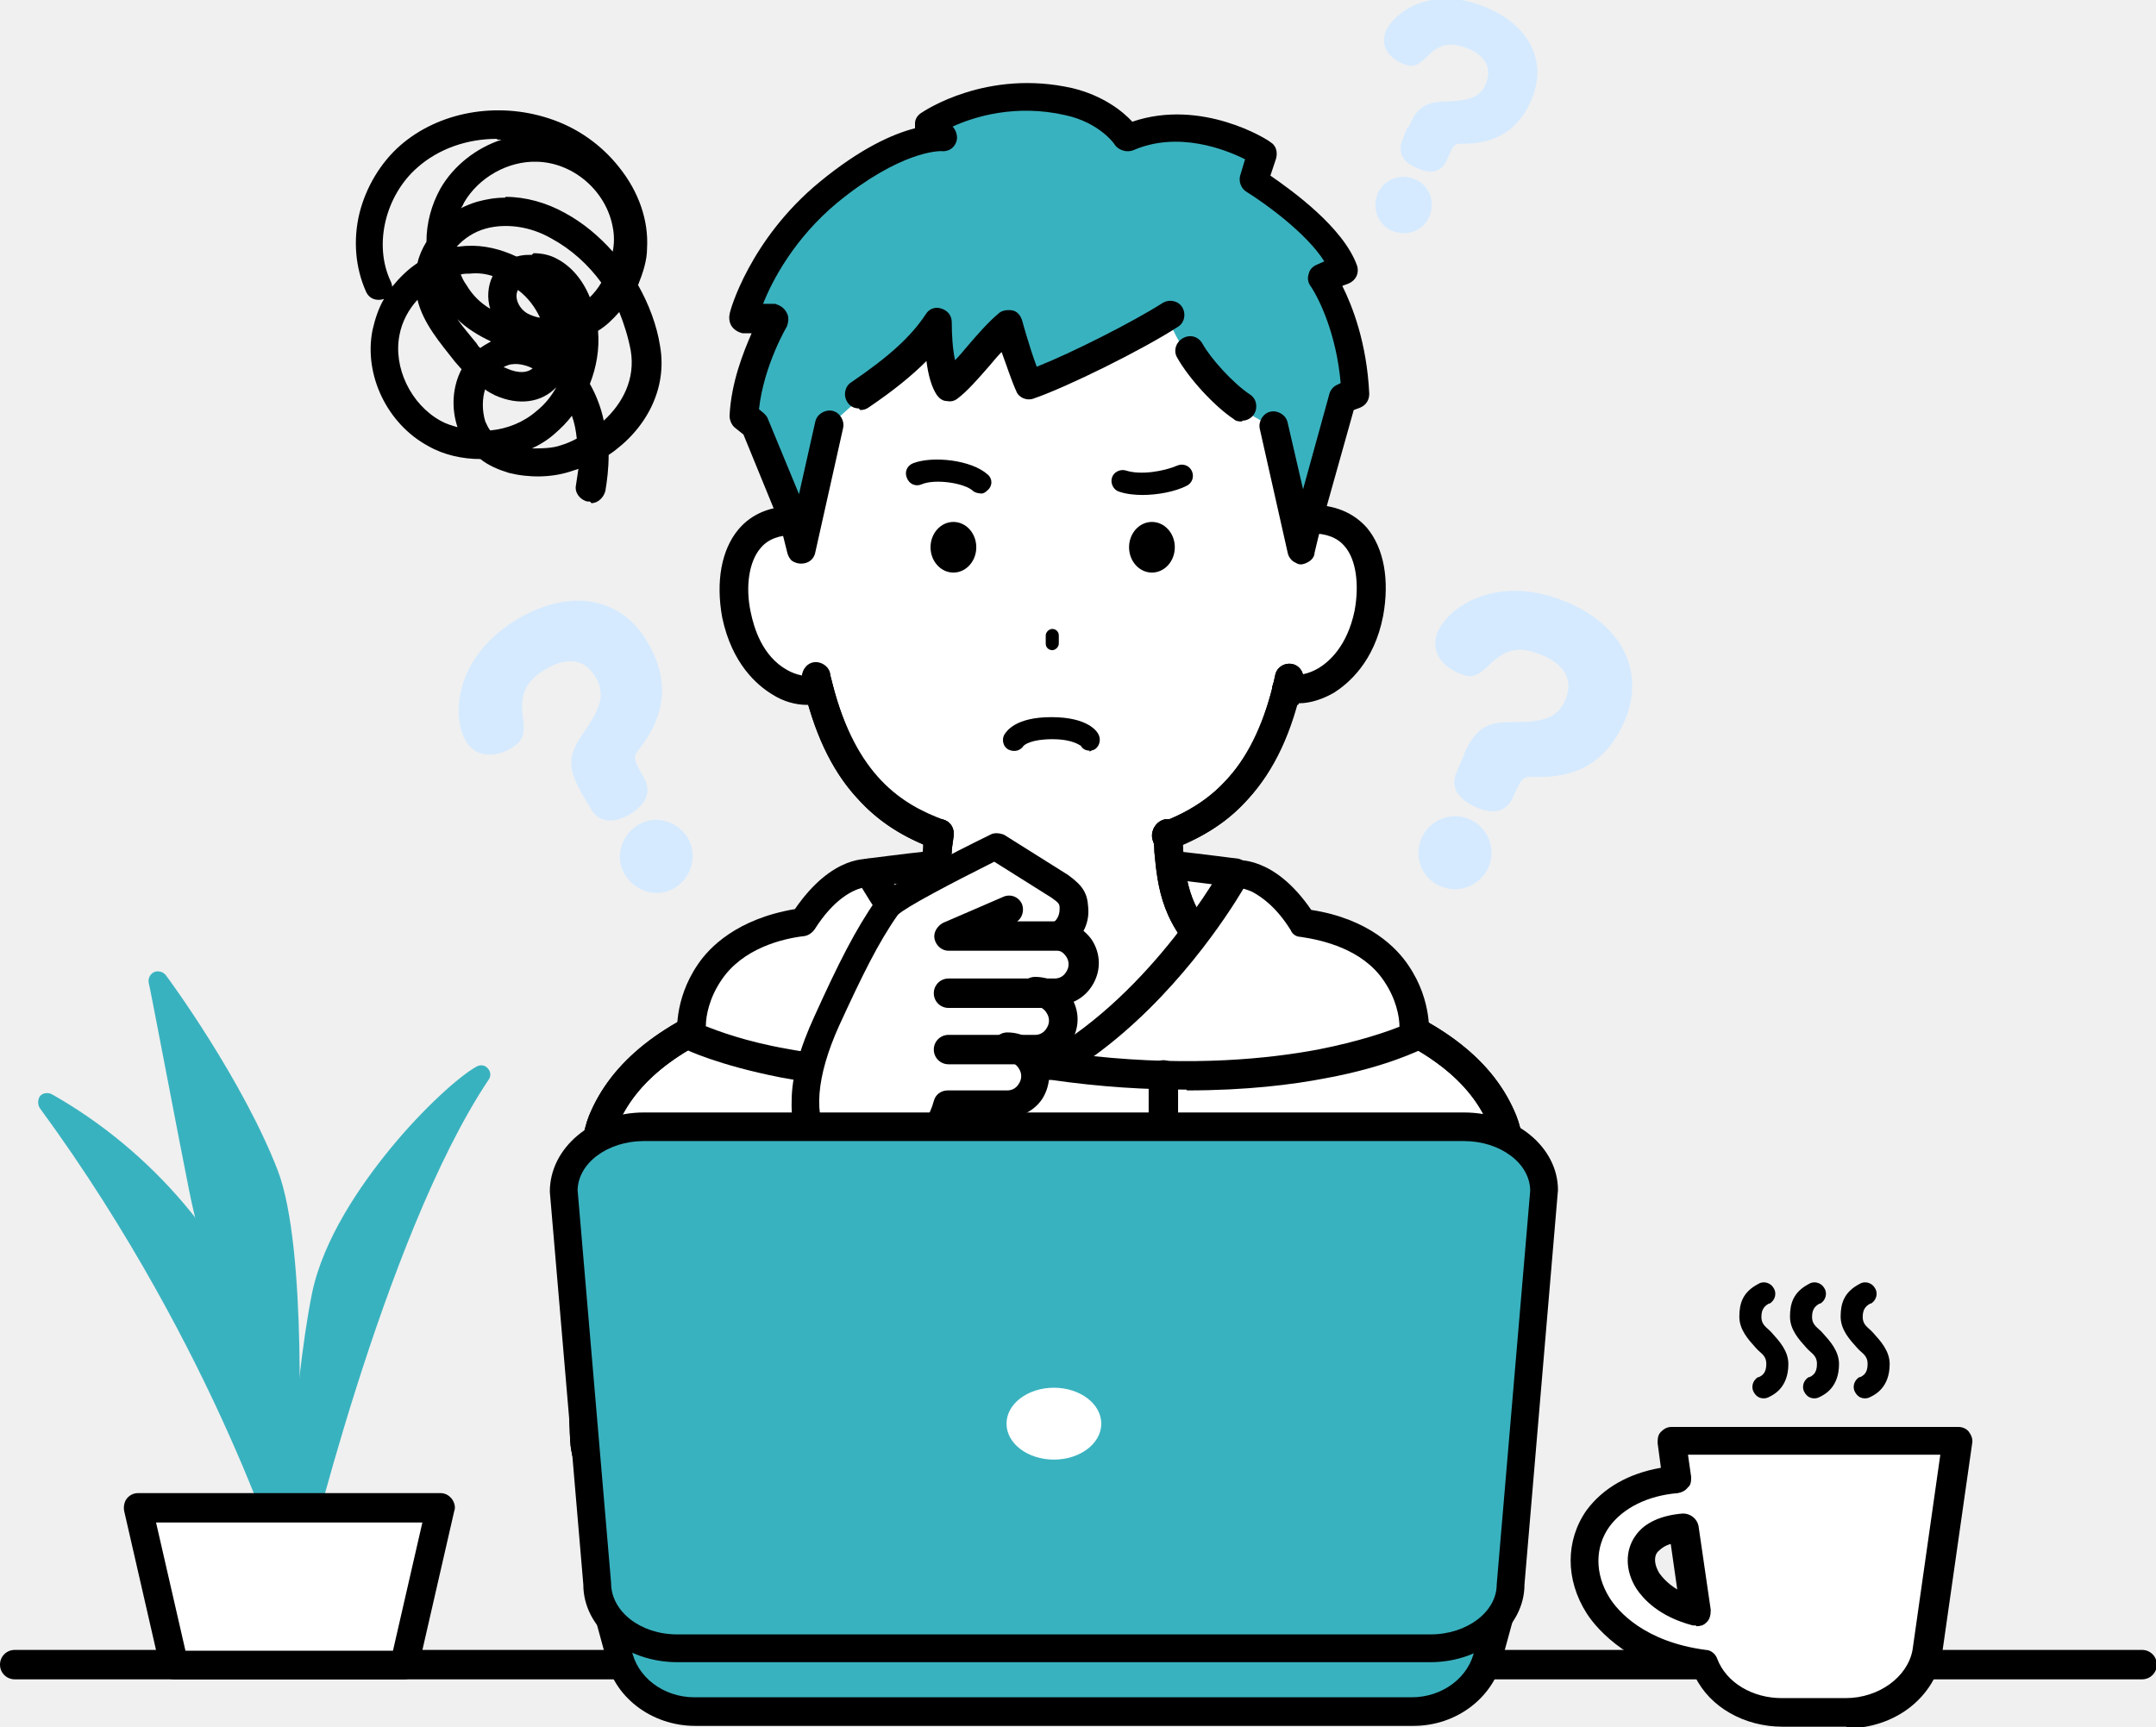
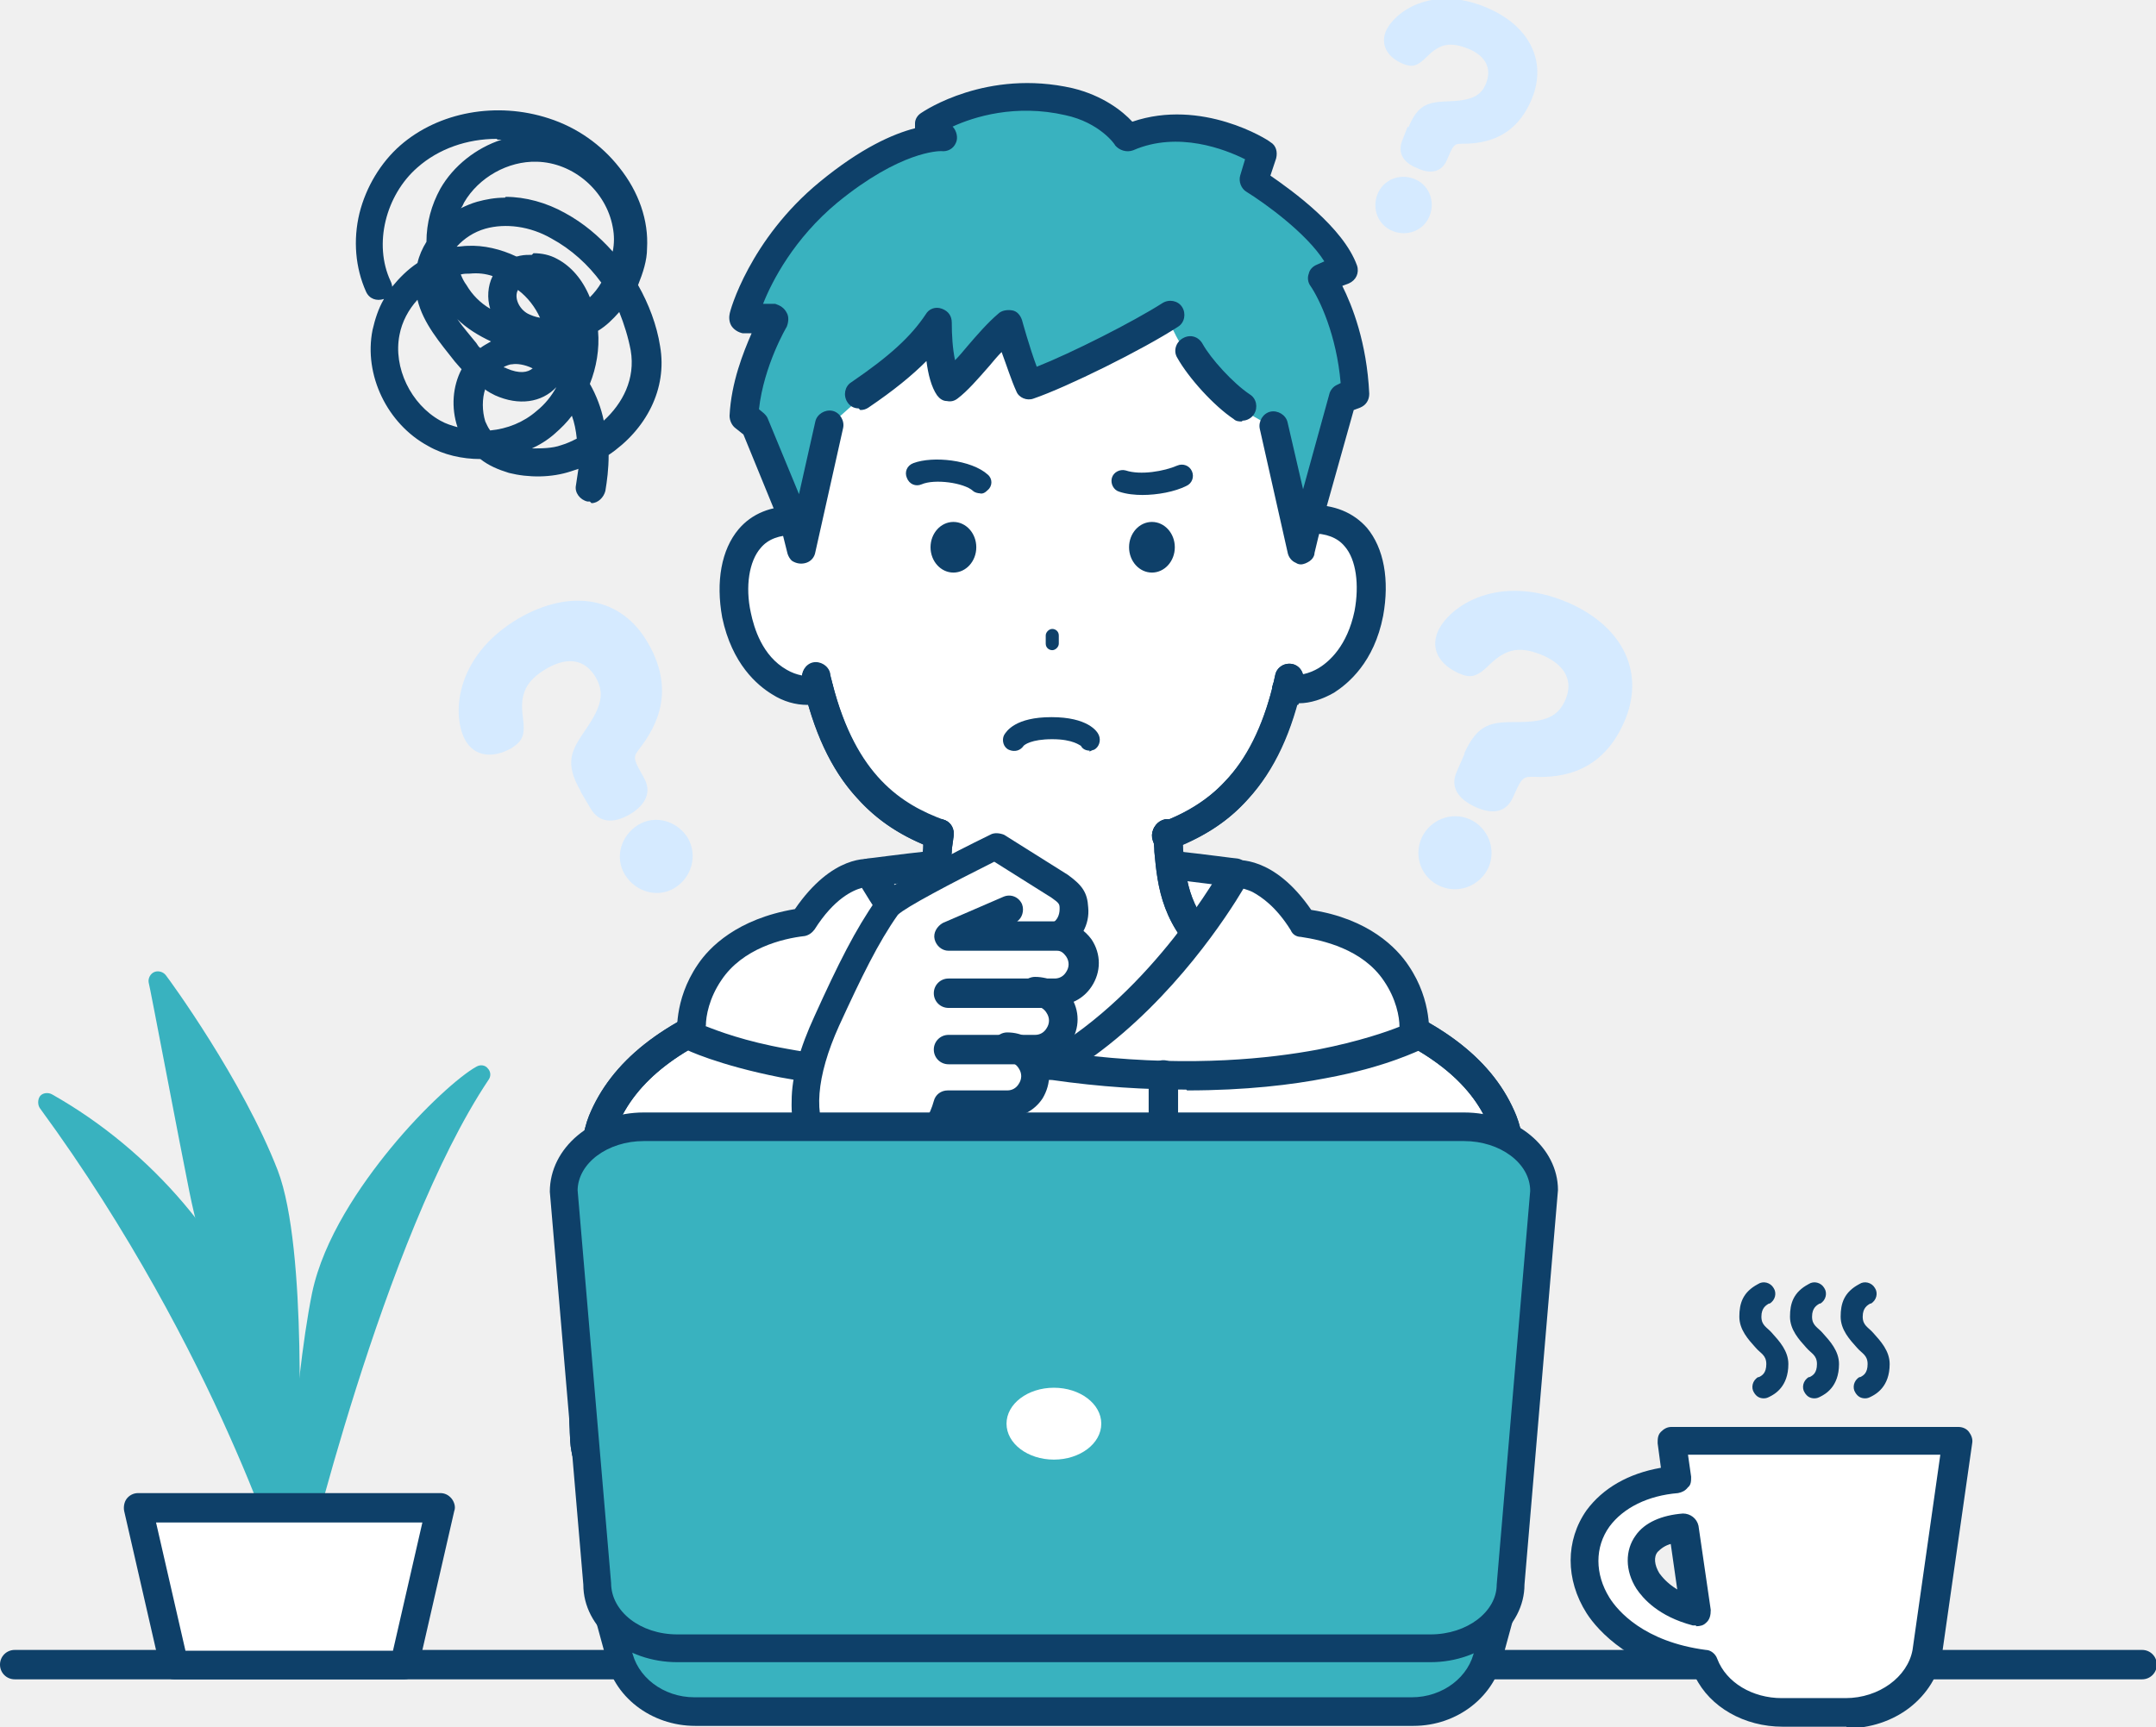
<svg xmlns="http://www.w3.org/2000/svg" id="a" version="1.1" viewBox="0 0 263.9 211.4">
  <defs>
-     <style>.cls-1{fill:#000}.cls-1,.cls-2,.cls-3,.cls-4{stroke-width:0}.cls-2{fill:#39b2bf}.cls-3{fill:#d5eaff}.cls-4{fill:#fff}</style>
+     <style>.cls-1{fill:#0e4069}.cls-1,.cls-2,.cls-3,.cls-4{stroke-width:0}.cls-2{fill:#39b2bf}.cls-3{fill:#d5eaff}.cls-4{fill:#fff}</style>
  </defs>
  <path class="cls-4" d="M106.5 106.9s13-1.9 22.3-1.9 22.3 1.9 22.3 1.9v35.2h-44.7v-35.2Z" />
  <path class="cls-1" d="M151.2 143.8h-44.7c-1 0-1.8-.8-1.8-1.8v-35.2c0-.9.6-1.6 1.5-1.7.5 0 13.2-1.9 22.6-1.9s22.1 1.9 22.6 1.9c.9.1 1.5.9 1.5 1.7V142c0 1-.8 1.8-1.8 1.8Zm-43-3.5h41.2v-31.9c-3.7-.5-13.3-1.7-20.6-1.7s-16.9 1.2-20.6 1.7v31.9Z" />
  <path class="cls-4" d="M160.1 63.9h.1c6.6-.1 8.2 6 7.1 11.6-1.4 7.3-6.9 10-10.1 9-2.9 11.6-8.9 15.7-14.8 17.9.6 5 .3 9.9 6.3 15 3.1 2.6 11.5 4.2 16.7 6 8.3 2.9 15.3 7.2 18.1 14.2 2.5 6.3 2.5 34 2.2 39.1-.2 2.4-1.4 4.6-3.4 5.9-11.3 7.8-42.4 10-53.9 10s-42.6-2.2-53.9-10c-2-1.4-3.2-3.6-3.4-5.9-.4-5.1-.3-32.8 2.2-39.1 2.8-7 9.8-11.3 18.1-14.2 5.2-1.8 13.7-3.4 16.7-6 6-5.1 5.7-10 6.3-15-5.8-2.2-11.8-6.3-14.8-17.9-3.1 1-8.6-1.6-10.1-9-1.1-5.6.5-11.7 7.1-11.6h.1c-11.2-48.2 31.5-46.7 31.5-46.7s42.7-1.5 31.5 46.7Z" />
  <path class="cls-1" d="M114.9 104c-.2 0-.4 0-.6-.1-3.8-1.4-6.7-3.3-9.1-5.9-3.1-3.2-5.2-7.6-6.7-13.2v-.1c-.1-.6-.2-1-.3-1.5-.2-.9.4-1.9 1.3-2.1.9-.2 1.9.4 2.1 1.3 0 .4.2.8.3 1.3 2.9 11.3 8.5 14.8 13.7 16.7.9.3 1.4 1.3 1 2.2-.3.7-.9 1.1-1.6 1.1Z" />
  <path class="cls-1" d="M98.8 86.3c-1.4 0-2.9-.4-4.3-1.3-1.8-1.1-4.9-3.7-6.1-9.4-.8-4.4-.1-8.3 2-10.8 1.6-1.9 4-2.9 6.9-2.8 1 0 1.7.8 1.7 1.8s-.8 1.7-1.8 1.7c-1.8 0-3.2.5-4.1 1.6-1.4 1.6-1.9 4.7-1.2 7.9.4 1.9 1.4 5.3 4.4 7 1.2.7 2.5.9 3.4.7.9-.3 1.9.2 2.2 1.1.3.9-.2 1.9-1.1 2.2-.6.2-1.3.3-1.9.3ZM142.7 104c-.7 0-1.4-.4-1.6-1.1-.3-.9.1-1.9 1-2.2 3.3-1.2 5.8-2.8 7.8-5 2.7-2.8 4.6-6.7 5.9-11.7.1-.5.2-.9.3-1.4.2-.9 1.1-1.5 2.1-1.3.9.2 1.5 1.1 1.3 2.1-.1.5-.2 1-.4 1.5-1.4 5.7-3.6 10-6.7 13.3-2.4 2.6-5.3 4.4-9.2 5.9-.2 0-.4.1-.6.1Z" />
  <path class="cls-1" d="M158.9 86.3c-.7 0-1.3 0-1.9-.3-.7-.2-1.3-.9-1.3-1.7s.8-1.8 1.8-1.8h.5c.9.3 2.2 0 3.4-.7 1.3-.8 3.5-2.7 4.4-7 .6-3.2.2-6.3-1.2-7.9-.9-1.1-2.3-1.6-4.1-1.6-.9 0-1.7-.8-1.8-1.7 0-1 .7-1.8 1.7-1.8 2.9 0 5.2.9 6.9 2.8 2.1 2.5 2.8 6.4 2 10.8-1.1 5.7-4.3 8.3-6 9.4-1.4.8-2.9 1.3-4.3 1.3ZM128.8 194.1c-5.9 0-16.6-.5-27.3-2.1-13.2-1.9-22.4-4.6-27.6-8.2-2.4-1.7-3.9-4.3-4.1-7.3-.3-4.4-.5-33 2.3-39.9 2.7-6.6 8.9-11.6 19.2-15.2 1.7-.6 3.6-1.1 5.7-1.7 4.1-1.2 8.7-2.5 10.5-4 4.7-3.9 5.1-7.6 5.5-11.8 0-.7.1-1.4.2-2.1.1-1 1-1.6 2-1.5 1 .1 1.6 1 1.5 2 0 .7-.2 1.3-.2 2-.4 4.3-1 9.3-6.7 14.1-2.4 2-7.2 3.4-11.8 4.7-2 .6-3.9 1.1-5.4 1.7-9.2 3.2-14.8 7.5-17.1 13.2-2.3 5.7-2.4 32.8-2.1 38.3.1 1.9 1.1 3.6 2.6 4.6 4.6 3.2 13.7 5.8 26.1 7.6 10.6 1.5 21 2 26.8 2 12.7 0 42.3-2.4 52.9-9.6 1.5-1.1 2.5-2.8 2.6-4.6.4-5.7.3-32.6-2.1-38.3-2.2-5.6-7.8-9.9-17.1-13.2-1.6-.6-3.4-1.1-5.4-1.7-4.6-1.3-9.4-2.7-11.8-4.7-5.8-4.8-6.3-9.8-6.7-14.1 0-.7-.1-1.3-.2-2-.1-1 .6-1.8 1.5-2 1-.1 1.8.6 2 1.5 0 .7.2 1.4.2 2.1.4 4.2.8 7.9 5.5 11.8 1.8 1.5 6.5 2.8 10.5 4s4 1.1 5.6 1.7c10.2 3.6 16.5 8.5 19.2 15.2 2.8 6.9 2.6 35.5 2.3 39.9-.2 2.9-1.7 5.6-4.1 7.3-5.1 3.6-14.4 6.3-27.6 8.2-10.7 1.5-21.4 2.1-27.3 2.1ZM128.8 79.6c-.4 0-.8-.3-.8-.8v-1c0-.4.4-.8.8-.8s.8.3.8.8v1c0 .4-.4.8-.8.8Z" />
  <ellipse class="cls-1" cx="116.7" cy="67" rx="2.8" ry="3.1" />
  <ellipse class="cls-1" cx="141" cy="67" rx="2.8" ry="3.1" />
  <path class="cls-1" d="M120 60.4c-.3 0-.7-.1-.9-.3-1.1-1-4.7-1.5-6.3-.8-.7.3-1.5 0-1.8-.8-.3-.7 0-1.5.8-1.8 2.4-.9 7.1-.4 9.1 1.4.6.5.6 1.4 0 1.9-.3.3-.6.5-1 .4ZM114.9 104c-.2 0-.4 0-.6-.1-4-1.5-7-3.5-9.4-6.2-3.2-3.5-5.4-8.2-6.7-14.4-.2-.9.4-1.9 1.3-2.1s1.9.4 2.1 1.3c2.8 12.4 8.6 16.1 14 18.1.9.3 1.4 1.3 1 2.2-.3.7-.9 1.1-1.6 1.1ZM142.7 104c-.7 0-1.4-.4-1.6-1.1-.3-.9.1-1.9 1-2.2 9.7-3.6 12.5-11.2 14-18.1.2-.9 1.1-1.5 2.1-1.3.9.2 1.5 1.1 1.3 2.1-1.3 6.2-3.5 10.9-6.7 14.4-2.5 2.8-5.5 4.7-9.5 6.2-.2 0-.4.1-.6.1Z" />
  <path class="cls-2" d="m156 52.1 3.4 15.2c.3-1.2.6-2.5.9-3.6l4.1-14.8 1.6-.6c-.4-8.8-4.1-14.1-4.1-14.1l2.6-1.1c-1.9-5.4-11-10.8-11-10.8l1.1-3.4s-8.4-5.5-16.5-1.9c0 0-2.2-3.3-7.1-4.4-9.9-2.3-17.1 2.8-17.1 2.8l1.7 1.7s-5.2-.5-14 6.7c-8.2 6.7-10.4 15.3-10.4 15.3l3.7.3s-3.4 5.5-3.7 11.8l1.3 1 4.7 11.5.9 3.6 3.4-15.2s10.6-9 13.2-13.4c-.3 5.9 2.1 8.2 2.1 8.2s3.6-4.4 6.2-7.3c.8 5 1.5 6.8 1.5 6.8s10-3.5 18.3-7.9c3.6 9.9 13 13.7 13 13.7Z" />
  <path class="cls-1" d="M159.4 69.1c-.3 0-.5 0-.8-.2-.5-.2-.9-.7-1-1.3l-3.4-15.1c-.2-.9.4-1.9 1.3-2.1s1.9.4 2.1 1.3l1.9 8.2 3.2-11.6c.1-.5.5-1 1-1.2l.4-.2c-.5-5.9-2.6-10.3-3.7-11.9-.3-.4-.4-1-.2-1.5.1-.5.5-.9 1-1.1l.9-.4c-2.2-3.5-7.4-7.2-9.5-8.5-.7-.4-1-1.3-.8-2l.6-2c-2.4-1.2-8.2-3.5-13.7-1.1-.8.3-1.7 0-2.2-.6 0-.1-1.9-2.8-6.1-3.7-6.1-1.4-11.2.2-13.8 1.4.5.5.7 1.4.4 2-.3.7-1 1.1-1.8 1-.3 0-5 0-12.7 6.3-5.3 4.4-8 9.6-9.1 12.4h1.5c.6.2 1.1.5 1.4 1.1.3.5.2 1.2 0 1.7 0 0-2.8 4.7-3.4 10.1l.6.5c.2.2.4.4.5.7l3.8 9.2 2-8.9c.2-.9 1.2-1.5 2.1-1.3.9.2 1.5 1.2 1.3 2.1l-3.4 15.2c-.1.6-.5 1.1-1.1 1.3-.6.2-1.2.1-1.7-.2-.3-.2-.5-.6-.6-.9l-.9-3.6-4.5-11-1-.8c-.4-.3-.7-.9-.7-1.5.2-4.1 1.7-7.8 2.7-10.1h-1.1c-.5-.1-1-.4-1.3-.8s-.4-1-.3-1.5c0-.4 2.5-9.2 11-16.2 5.1-4.2 9-5.9 11.7-6.6v-.6c0-.5.3-1 .8-1.3.3-.2 8-5.4 18.5-3 3.7.9 6.1 2.8 7.3 4.1 8.5-2.9 16.6 2.2 16.9 2.5.7.4.9 1.2.7 2l-.7 2.1c2.6 1.8 8.9 6.3 10.6 11 .3.9-.1 1.8-1 2.2l-.8.3c1.2 2.4 3 6.9 3.3 13.2 0 .8-.4 1.4-1.1 1.7l-.8.3-3.9 13.9c-.3 1.1-.6 2.3-.9 3.6 0 .4-.3.8-.6 1-.3.2-.7.4-1.1.4ZM128.8 194.1c-5.9 0-16.6-.5-27.3-2.1-13.2-1.9-22.4-4.6-27.6-8.2-2.4-1.7-3.9-4.3-4.1-7.3-.3-4.4-.5-33 2.3-39.9 2.7-6.6 8.9-11.6 19.2-15.2 1.7-.6 3.6-1.1 5.7-1.7 4.1-1.2 8.7-2.5 10.5-4 4.7-3.9 5.1-7.6 5.5-11.8 0-.7.1-1.4.2-2.1.1-1 1-1.6 2-1.5 1 .1 1.6 1 1.5 2 0 .7-.2 1.3-.2 2-.4 4.3-1 9.3-6.7 14.1-2.4 2-7.2 3.4-11.8 4.7-2 .6-3.9 1.1-5.4 1.7-9.2 3.2-14.8 7.5-17.1 13.2-2.3 5.7-2.4 32.8-2.1 38.3.1 1.9 1.1 3.6 2.6 4.6 4.6 3.2 13.7 5.8 26.1 7.6 10.6 1.5 21 2 26.8 2 12.7 0 42.3-2.4 52.9-9.6 1.5-1.1 2.5-2.8 2.6-4.6.4-5.7.3-32.6-2.1-38.3-2.2-5.6-7.8-9.9-17.1-13.2-1.6-.6-3.4-1.1-5.4-1.7-4.6-1.3-9.4-2.7-11.8-4.7-5.8-4.8-6.3-9.8-6.7-14.1 0-.7-.1-1.3-.2-2-.1-1 .6-1.8 1.5-2 1-.1 1.8.6 2 1.5 0 .7.2 1.4.2 2.1.4 4.2.8 7.9 5.5 11.8 1.8 1.5 6.5 2.8 10.5 4s4 1.1 5.6 1.7c10.2 3.6 16.5 8.5 19.2 15.2 2.8 6.9 2.6 35.5 2.3 39.9-.2 2.9-1.7 5.6-4.1 7.3-5.1 3.6-14.4 6.3-27.6 8.2-10.7 1.5-21.4 2.1-27.3 2.1Z" />
  <path class="cls-4" d="M128.8 130.4c-13.9-8-22.3-23.5-22.3-23.5s-4-.7-8.2 6c-4 .5-8.8 2.2-11.4 6.1s-2.2 7.8-2.2 7.8 15.2 7.8 44.2 3.7Z" />
  <path class="cls-1" d="M112.4 133.4c-5.4 0-11.1-.4-16.9-1.5-7.6-1.5-11.6-3.4-11.7-3.5-.5-.3-.9-.8-.9-1.4 0-.2-.5-4.5 2.5-8.9 1.4-2.1 4.8-5.6 11.9-6.8 4.6-6.7 9-6.2 9.6-6.1.5 0 1 .4 1.3.9 0 .2 8.4 15.2 21.7 22.8.6.4 1 1.1.9 1.8s-.7 1.3-1.5 1.4c-4.6.6-10.3 1.2-16.7 1.2Zm-26.1-7.8c1.5.6 4.9 1.9 10 2.8 5.9 1.1 15.2 2.1 27.5.8-9.9-7.2-16.4-17.3-18.3-20.5-1.1.3-3.4 1.3-5.8 5.1-.3.4-.7.7-1.2.8-2.7.3-7.6 1.5-10.2 5.4-1.5 2.2-1.9 4.4-1.9 5.6Z" />
  <path class="cls-4" d="M128.8 130.4c13.9-8 22.3-23.5 22.3-23.5s4-.7 8.2 6c4 .5 8.8 2.2 11.4 6.1s2.2 7.8 2.2 7.8-15.2 7.8-44.2 3.7Z" />
  <path class="cls-1" d="M145.2 133.4c-4.9 0-10.4-.3-16.6-1.2-.7-.1-1.3-.7-1.5-1.4s.2-1.5.8-1.8c13.3-7.6 21.6-22.7 21.7-22.8.3-.5.7-.8 1.3-.9.5 0 5-.6 9.6 6.1 7.1 1.1 10.5 4.7 11.9 6.8 3 4.4 2.5 8.7 2.5 8.9 0 .6-.4 1.1-.9 1.4-.2 0-4.1 2.1-11.7 3.5-4.1.8-9.8 1.5-17 1.5Zm-11.4-4.1c12.3 1.3 21.6.3 27.5-.8 5.1-1 8.5-2.2 10-2.8 0-1.2-.4-3.4-1.9-5.6-2.6-3.9-7.5-5-10.2-5.4-.5 0-1-.3-1.2-.8-1.8-2.9-3.6-4.1-4.7-4.7-.4-.2-.8-.3-1.1-.4-1.9 3.2-8.4 13.3-18.3 20.5Z" />
  <path class="cls-1" d="M142.4 155.1c-1 0-1.8-.8-1.8-1.8v-21.7c0-1 .8-1.8 1.8-1.8s1.8.8 1.8 1.8v21.7c0 1-.8 1.8-1.8 1.8ZM115.3 155.1c-1 0-1.8-.8-1.8-1.8v-21.7c0-1 .8-1.8 1.8-1.8s1.8.8 1.8 1.8v21.7c0 1-.8 1.8-1.8 1.8ZM152 51.6c-.3 0-.7 0-1-.3-2.4-1.6-5.5-5-6.9-7.5-.5-.8-.2-1.9.7-2.4.9-.5 1.9-.2 2.4.7 1 1.8 3.7 4.8 5.8 6.2.8.5 1 1.6.5 2.4-.3.5-.9.8-1.4.8ZM105.1 50c-.6 0-1.1-.3-1.4-.8-.5-.8-.3-1.9.5-2.4 4.7-3.2 7.3-5.6 9.1-8.3.4-.7 1.2-1 2-.7s1.2.9 1.2 1.7c0 1.5.1 3.2.4 4.6.5-.5 1-1.1 1.5-1.7 1.2-1.4 2.5-2.9 3.8-4 .4-.4 1.1-.5 1.7-.4s1 .6 1.2 1.2c0 0 .9 3.3 1.8 5.7 4.3-1.7 11.8-5.5 15.4-7.8.8-.5 1.9-.3 2.4.5s.3 1.9-.5 2.4c-4.3 2.8-13.6 7.4-17.7 8.8-.8.3-1.8-.1-2.1-.9-.6-1.3-1.2-3.2-1.8-4.8-.5.5-1 1.1-1.5 1.7-1.4 1.6-2.7 3.1-3.9 4-.4.3-.8.4-1.3.3-.5 0-.9-.3-1.2-.7-.7-1-1.1-2.6-1.3-4.2-1.8 1.8-4 3.6-7.1 5.7-.3.2-.6.3-1 .3ZM133.4 91.9c-.5 0-.9-.2-1.1-.6-.1 0-.9-.8-3.5-.8s-3.4.7-3.5.8c-.4.6-1.1.8-1.8.5-.7-.3-.9-1.2-.6-1.8.3-.5 1.4-2.2 5.8-2.2s5.6 1.7 5.8 2.2c.3.7 0 1.5-.6 1.8-.2 0-.4.2-.6.2Zm-1.2-.7Zm-6.8 0Zm6.8 0Zm-6.8 0ZM139.9 60.6c-1 0-2-.1-2.9-.4-.7-.2-1.1-1-.9-1.7s1-1.1 1.7-.9c1.8.6 4.7.1 6.3-.6.7-.3 1.5 0 1.8.7.3.7 0 1.5-.7 1.8-1.4.7-3.5 1.1-5.4 1.1ZM262.1 205.6H1.8c-1 0-1.8-.8-1.8-1.8s.8-1.8 1.8-1.8h260.4c1 0 1.8.8 1.8 1.8s-.8 1.8-1.8 1.8Z" />
  <path class="cls-4" d="M132 116.2c-.5-.8-1.3-1.3-2.2-1.5 1.2-.7 1.9-2 1.8-3.3-.1-1.2-.3-1.7-1.8-2.7l-7.8-4.9s-12.3 6.1-13.2 7.4c-2.5 3.5-4.5 7.6-7.4 14-9.9 21.8 11.3 22.5 14.8 10.4h7.3c1.2 0 2.2-.6 2.9-1.6.8-1.2.8-2.7 0-3.8-.6-1-1.7-1.6-2.9-1.6h3.3c1.2 0 2.2-.6 2.9-1.6.8-1.2.8-2.7 0-3.8-.6-1-1.7-1.6-2.9-1.6h2.4c1.2 0 2.2-.6 2.9-1.6.8-1.2.8-2.7 0-3.8Z" />
  <path class="cls-1" d="M129.1 123.4h-13c-1 0-1.8-.8-1.8-1.8s.8-1.8 1.8-1.8h13c.6 0 1.1-.3 1.4-.8.4-.6.4-1.3 0-1.9-.3-.4-.6-.7-1.1-.7h-13.3c-.8 0-1.5-.6-1.7-1.4s.3-1.6 1-2l7.4-3.2c.9-.4 1.9 0 2.3.9.3.8 0 1.7-.6 2.1h5.7c1.4.3 2.6 1.1 3.4 2.2 1.2 1.8 1.2 4 0 5.8-1 1.5-2.6 2.3-4.4 2.3Z" />
  <path class="cls-1" d="M126.7 130.3h-10.6c-1 0-1.8-.8-1.8-1.8s.8-1.8 1.8-1.8h10.6c.6 0 1.1-.3 1.4-.8.4-.6.4-1.3 0-1.9-.3-.5-.8-.8-1.4-.8-1 0-1.8-.8-1.8-1.8s.8-1.8 1.8-1.8c1.8 0 3.4.9 4.3 2.3 1.2 1.8 1.2 4 0 5.8-1 1.5-2.6 2.3-4.3 2.3Z" />
  <path class="cls-1" d="M106 145.1c-2.8 0-5.4-1.1-7-3.2-1.4-1.8-2.2-4.2-2.1-7.1 0-3 1-6.5 2.8-10.4 2.9-6.4 5-10.6 7.6-14.3.3-.5.8-1.2 7.6-4.7 3.2-1.7 6.3-3.2 6.3-3.2.5-.3 1.2-.2 1.7 0l7.8 4.9c1.8 1.3 2.4 2.2 2.5 4 .2 2.1-.9 4-2.7 5h-.1c-.9.4-1.9 0-2.3-.8-.4-.8-.1-1.8.7-2.3.6-.3.9-1 .9-1.7 0-.6 0-.7-1-1.4l-7-4.4c-5.2 2.6-10.9 5.6-11.8 6.5-2.4 3.4-4.4 7.5-7.2 13.6-2.8 6.2-3.2 11.2-1.1 13.9 1.2 1.6 3.4 2.2 5.8 1.8 3.3-.6 6-3.2 6.9-6.5.2-.8.9-1.3 1.7-1.3h7.3c.6 0 1.1-.3 1.4-.8.4-.6.4-1.3 0-1.9-.3-.5-.8-.8-1.4-.8-1 0-1.8-.8-1.8-1.8s.8-1.8 1.8-1.8c1.8 0 3.4.9 4.3 2.3 1.1 1.8 1.1 4 0 5.8-1 1.5-2.6 2.3-4.3 2.3h-6c-1.6 4-5 6.9-9.2 7.7-.7.1-1.4.2-2.2.2Zm4-32.9Z" />
  <path class="cls-2" d="m75.7 202.3-1.5-5.6h109.6l-1.5 5.6c-.8 4.2-4.7 7.3-9.4 7.3H85.1c-4.6 0-8.6-3.1-9.4-7.3Z" />
  <path class="cls-1" d="M172.9 211.3H85.1c-5.4 0-10.1-3.6-11-8.6l-1.5-5.5c-.1-.5 0-1.1.3-1.5s.8-.7 1.3-.7h109.6c.5 0 1 .2 1.4.7s.4 1 .3 1.5l-1.5 5.5c-1 5-5.6 8.6-11 8.6Zm-96.5-12.9.9 3.4v.1c.6 3.4 3.9 5.9 7.7 5.9h87.8c3.8 0 7.1-2.5 7.7-5.9v-.1l.9-3.4H76.3Z" />
  <path class="cls-2" d="M73.1 193.9 69 145.7c0-4.3 4.4-7.8 9.8-7.8h100.4c5.4 0 9.8 3.5 9.8 7.8l-4.1 48.2c0 4.3-4.4 7.8-9.8 7.8H82.9c-5.4 0-9.8-3.5-9.8-7.8Z" />
  <path class="cls-1" d="M175.1 203.5H82.9c-6.3 0-11.5-4.2-11.5-9.5l-4.1-48.1c0-5.4 5.2-9.7 11.5-9.7h100.4c6.4 0 11.5 4.3 11.5 9.5 0 .1-4.1 48.3-4.1 48.3 0 5.2-5.2 9.5-11.5 9.5ZM70.7 145.7l4.1 48.1c0 3.5 3.6 6.3 8.1 6.3h92.2c4.5 0 8.1-2.8 8.1-6.1 0-.1 4.1-48.2 4.1-48.2 0-3.4-3.7-6.1-8.1-6.1H78.8c-4.4 0-8.1 2.7-8.1 6.1Z" />
  <ellipse class="cls-4" cx="129" cy="174.3" rx="5.8" ry="4.4" />
  <path class="cls-4" d="m204.6 176.3.7 4.8c-4.2.4-7.6 2.1-9.6 4.8-2.3 3.1-2.3 7.2 0 10.7 1.2 1.9 4.9 6.1 13.1 7.2 1.3 3.5 5.1 6 9.5 6h7.8c5 0 9.2-3.2 9.9-7.4l3.7-25.9h-35.1Zm-2.9 17.3c-1-1.6-1.1-3.3-.1-4.6.8-1.1 2.4-1.8 4.6-2l1.5 10.3c-3.6-.9-5.3-2.8-5.9-3.7Z" />
  <path class="cls-1" d="M226 211.4h-7.8c-4.7 0-8.9-2.4-10.7-6.1-3.4-.6-6.4-1.7-8.9-3.4-2.3-1.6-3.7-3.3-4.4-4.4-2.6-4.1-2.6-8.9 0-12.6 2-2.7 5.1-4.5 9.1-5.2l-.4-3c0-.5 0-1 .4-1.4s.8-.6 1.3-.6h35.1c.5 0 1 .2 1.3.6s.5.9.4 1.4l-3.7 25.9c-.4 2.5-1.8 4.8-4 6.5-2.1 1.6-4.8 2.5-7.6 2.5ZM206.6 178l.4 2.8c0 .5 0 1-.4 1.3-.3.4-.7.6-1.2.7-3.7.3-6.7 1.8-8.4 4.1-1.8 2.5-1.8 5.8 0 8.7 1 1.6 4.2 5.4 11.8 6.4.6 0 1.2.5 1.4 1.1 1.1 2.9 4.3 4.8 7.9 4.8h7.8c4.1 0 7.6-2.6 8.2-5.9l3.4-23.9h-31Zm1 21h-.4c-4.2-1.1-6.1-3.3-6.9-4.5-1.4-2.2-1.4-4.7-.1-6.5 1.1-1.6 3.2-2.5 5.8-2.7.9 0 1.7.6 1.9 1.5l1.5 10.3c0 .6-.1 1.2-.6 1.6-.3.3-.7.4-1.2.4Zm-3-10c-.8.2-1.3.6-1.7 1-.5.6-.4 1.6.2 2.6.3.4.9 1.2 2.2 2l-.8-5.6ZM215.9 171.2c-.5 0-.9-.2-1.2-.7-.4-.6-.2-1.5.5-1.9h.1c.4-.2.9-.5.9-1.6s-.7-1.3-1.3-2c-.9-1-2-2.2-2-3.8s.4-3 2.3-4c.6-.4 1.5-.2 1.9.5.4.6.2 1.5-.5 1.9h-.1c-.3.2-.9.5-.9 1.6s.7 1.3 1.3 2c.9 1 2 2.2 2 3.8 0 2.8-1.7 3.7-2.3 4-.2.1-.4.2-.7.2ZM222.1 171.2c-.5 0-.9-.2-1.2-.7-.4-.6-.2-1.5.5-1.9h.1c.4-.2.9-.5.9-1.6s-.7-1.3-1.3-2c-.9-1-2-2.2-2-3.8s.4-3 2.3-4c.6-.4 1.5-.2 1.9.5.4.6.2 1.5-.5 1.9h-.1c-.3.2-.9.5-.9 1.6s.7 1.3 1.3 2c.9 1 2 2.2 2 3.8 0 2.8-1.7 3.7-2.3 4-.2.1-.4.2-.7.2ZM228.3 171.2c-.5 0-.9-.2-1.2-.7-.4-.6-.2-1.5.5-1.9h.1c.4-.2.9-.5.9-1.6s-.7-1.3-1.3-2c-.9-1-2-2.2-2-3.8s.4-3 2.3-4c.6-.4 1.5-.2 1.9.5.4.6.2 1.5-.5 1.9h-.1c-.3.2-.9.5-.9 1.6s.7 1.3 1.3 2c.9 1 2 2.2 2 3.8 0 2.8-1.7 3.7-2.3 4-.2.1-.4.2-.7.2Z" />
  <path class="cls-2" d="M36.1 193.3s-.9-16.8-4.8-28.3-13.1-23-25.6-30.1c21.6 29.2 30.4 58.4 30.4 58.4Z" />
  <path class="cls-2" d="M36.1 194.5c-.5 0-1-.3-1.1-.8 0 0-2.2-7.4-7-18.1-4.4-9.9-12.1-24.9-23.1-39.9-.3-.4-.3-1.1 0-1.5s1-.5 1.5-.2c12.2 6.9 22 18.4 26.1 30.8 2 6 3.2 13.5 3.9 18.7.7 5.6 1 9.9 1 9.9 0 .6-.4 1.1-1 1.2h-.2Zm-25.9-55.3c9.3 13.5 15.9 26.5 19.9 35.4 1.6 3.6 2.9 6.8 3.9 9.5-.7-5.6-1.9-12.9-3.8-18.7-3.4-10.1-10.7-19.6-20-26.2Z" />
  <path class="cls-2" d="M35.9 193.2s1.1-22.8 3.5-34.7 15.9-24.9 19.5-26.9c-13.2 19.7-23 61.7-23 61.7Z" />
  <path class="cls-2" d="M35.9 194.4h-.2c-.6 0-1-.6-1-1.2 0-.2 1.1-23.1 3.5-34.9 1.4-6.7 6-13.3 9.6-17.7 4.1-5 8.5-8.9 10.5-10 .5-.3 1.1-.2 1.4.2.4.4.4 1 .1 1.4-12.9 19.3-22.7 60.9-22.8 61.3-.1.5-.6.9-1.1.9Zm18.4-57.5c-1.5 1.5-3.1 3.2-4.8 5.2-6.2 7.6-8.4 13.2-9.1 16.7-1.2 6.1-2.1 15.1-2.7 22.4 1-3.5 2.1-7.5 3.5-11.7 4.3-13.6 8.7-24.5 13-32.6ZM35.3 179.7s1.3-26.4-2.4-36c-4.2-11-13.5-23.6-13.5-23.6s3.8 20.2 5 25.7c2.6 13 11 34 11 34Z" />
  <path class="cls-2" d="M35.3 180.9c-.5 0-.9-.3-1.1-.7 0-.2-8.4-21.3-11-34.2-1.1-5.4-4.9-25.5-5-25.7-.1-.5.2-1.1.7-1.3.5-.2 1.1 0 1.4.4.4.5 9.4 12.8 13.7 23.9 3.7 9.7 2.5 35.4 2.5 36.5 0 .6-.4 1-1 1.1h-.2Zm-13.8-55.6c1.2 6.4 3.2 16.6 3.9 20.2 1.8 8.7 6.2 21.2 8.8 28.3.2-8.3 0-23.2-2.5-29.8-2.6-6.8-7.2-14.2-10.3-18.8Z" />
  <path class="cls-4" d="M49.5 203.8H21.3l-4.4-19.2h37l-4.4 19.2z" />
  <path class="cls-1" d="M49.5 205.6H21.3c-.8 0-1.5-.6-1.7-1.4L15.2 185c-.1-.5 0-1.1.3-1.5.3-.4.8-.7 1.4-.7h37c.5 0 1 .2 1.4.7.3.4.5 1 .3 1.5l-4.4 19.2c-.2.8-.9 1.4-1.7 1.4Zm-26.8-3.5h25.4l3.6-15.7H19.1l3.6 15.7ZM72.2 61.4h-.3c-.9-.2-1.6-1.1-1.4-2 .1-.7.2-1.3.3-2l-.9.3c-2.4.8-5.2.8-7.6.2-1.3-.4-2.5-.9-3.5-1.7-2.2 0-4.5-.5-6.4-1.6-5-2.7-7.9-8.7-6.8-14.2.3-1.3.7-2.6 1.4-3.8-.9.3-1.8 0-2.2-.9-1.3-2.9-1.6-6.3-.8-9.6.8-3.2 2.6-6.2 5-8.3 4.7-4.1 11.8-5.4 18.2-3.3 3.4 1.1 6.4 3.2 8.6 6 2.4 3 3.6 6.5 3.4 9.9 0 1.5-.5 3-1.1 4.5 1.3 2.3 2.3 4.9 2.7 7.5.9 5.2-1.7 10.2-6.3 13.3 0 1.7-.2 3.2-.4 4.4-.2.8-.9 1.5-1.7 1.5ZM65 54.9c1.3 0 2.6 0 3.7-.4.7-.2 1.3-.5 1.9-.8-.1-1-.3-2-.6-2.8-.6.8-1.3 1.5-2.1 2.2-.9.8-1.9 1.4-3 1.9Zm-5.6-7.3c-.4 1.2-.4 2.7 0 4 .2.4.3.7.6 1.1 2.1-.2 4.1-1 5.7-2.4 1-.8 1.8-1.8 2.4-2.9-1.8 1.9-4.6 2.3-7.5 1-.4-.2-.8-.4-1.2-.7Zm-8.3-10.9c-1.1 1.2-1.9 2.7-2.2 4.3-.8 4 1.4 8.5 5 10.5.7.4 1.4.6 2.1.8-.8-2.4-.6-5 .5-7.1-.3-.3-.6-.7-.8-.9-1.8-2.3-3.9-4.7-4.6-7.6ZM72.2 47c.8 1.4 1.4 3 1.7 4.5 2.3-2.1 3.9-5.1 3.3-8.6-.3-1.6-.8-3.2-1.4-4.7-.8.9-1.6 1.7-2.6 2.3.2 2.2-.2 4.5-1 6.5Zm-10.5-2s.2 0 .3.1c1.6.7 2.6.5 3.2 0-1-.5-2-.6-2.5-.5-.4 0-.7.2-1 .3ZM56 39.1c.7 1 1.5 1.9 2.3 2.9.2.3.3.5.5.6.4-.3.8-.5 1.3-.8-1.5-.7-3-1.6-4.2-2.8Zm7.4-3.6c-.5.9.1 2.3 1.2 2.9.4.2.9.4 1.5.5-.6-1.3-1.5-2.5-2.7-3.4Zm-7-1.9c.2.5.4.9.7 1.3.7 1.2 1.7 2.2 2.9 2.9-.4-1.3-.3-2.8.3-4-.9-.3-1.8-.4-2.8-.3-.4 0-.7 0-1.1.1Zm8.9-2.6c1 0 2 .2 2.9.7 1.7.9 3.1 2.5 4 4.7.5-.5 1-1.1 1.4-1.8-1.6-2.2-3.7-4.1-6.1-5.4-2.6-1.5-5.6-1.9-8.1-1.2-1.4.4-2.6 1.2-3.5 2.2.4 0 .9-.1 1.3-.1 2-.1 4.1.4 6 1.3.2 0 .4-.1.5-.1.5-.1.9-.1 1.4-.1Zm-4.5-14c-3.6 0-7.1 1.2-9.7 3.5-3.9 3.4-5.4 9.4-3.3 13.9.1.2.2.5.2.7.9-1.1 1.9-2.1 3.1-2.9.2-.9.6-1.8 1.1-2.6 0-2.3.6-4.5 1.7-6.5 1.6-2.8 4.4-5 7.5-6h-.5Zm1.1 7.1c2.4 0 5 .7 7.3 2 2.2 1.2 4.1 2.8 5.8 4.7.2-1 .2-2 0-3-.8-4.4-4.8-7.9-9.3-8-3.5-.1-7.1 1.9-8.9 5-.1.2-.2.5-.4.7.6-.3 1.3-.6 2-.8 1.1-.3 2.2-.5 3.4-.5Z" />
  <path class="cls-3" d="M182.2 106.2c-1 2.2-3.6 3.3-5.9 2.3s-3.3-3.6-2.3-5.9c1-2.2 3.6-3.3 5.9-2.3 2.2 1 3.3 3.6 2.3 5.9Zm-3-13.9c1.7-3.8 3.4-3.9 6.5-3.9 3.6 0 5-.7 5.9-2.7 1-2.3 0-4.2-2.6-5.4-2.8-1.2-4.5-1-6.6 1-1.6 1.6-2.4 1.8-3.9 1.1-2.4-1.1-3.4-3-2.5-5.1 1.4-3.1 7.4-7.2 16-3.5 6.8 3 9.4 8.7 6.8 14.6-3 6.9-8.8 6.8-11.4 6.7-1.1 0-1.3.5-2.2 2.5-.8 1.8-2.4 2.2-4.6 1.2-2.2-1-3.1-2.5-2.3-4.3l1-2.3ZM175 26.4c-.7 1.8-2.7 2.6-4.5 1.9-1.8-.7-2.6-2.7-1.9-4.5s2.7-2.6 4.5-1.9c1.8.7 2.6 2.7 1.9 4.5Zm-2.6-10.8c1.2-3 2.6-3.1 5-3.2 2.8-.1 3.9-.7 4.5-2.2.7-1.8 0-3.3-2.1-4.2-2.2-.9-3.5-.7-5.1.9-1.2 1.2-1.8 1.4-3 .9-1.9-.8-2.7-2.3-2.1-3.9 1-2.4 5.6-5.8 12.3-3 5.3 2.2 7.5 6.6 5.6 11.2-2.2 5.4-6.7 5.5-8.7 5.5-.9 0-1 .4-1.7 2-.6 1.4-1.9 1.8-3.6 1-1.8-.7-2.4-1.9-1.9-3.3l.7-1.8ZM71.1 96.9c-2.1-3.6-1.1-5.1.6-7.6 2-2.9 2.3-4.5 1.2-6.4-1.3-2.2-3.4-2.5-5.9-1.1-2.6 1.5-3.4 3.1-3 6 .3 2.2 0 2.9-1.4 3.8-2.3 1.3-4.5 1-5.6-.9-1.7-2.9-1.5-10.3 6.5-15 6.4-3.7 12.6-2.6 15.8 3 3.8 6.5.4 11.1-1.2 13.2-.7.9-.4 1.3.7 3.3 1 1.7.3 3.3-1.7 4.5-2.1 1.2-3.8 1-4.8-.7L71 96.8Zm13.1 5.7c1.2 2.1.5 4.8-1.6 6.1s-4.8.5-6.1-1.6-.5-4.8 1.6-6.1 4.8-.5 6.1 1.6Z" />
</svg>
